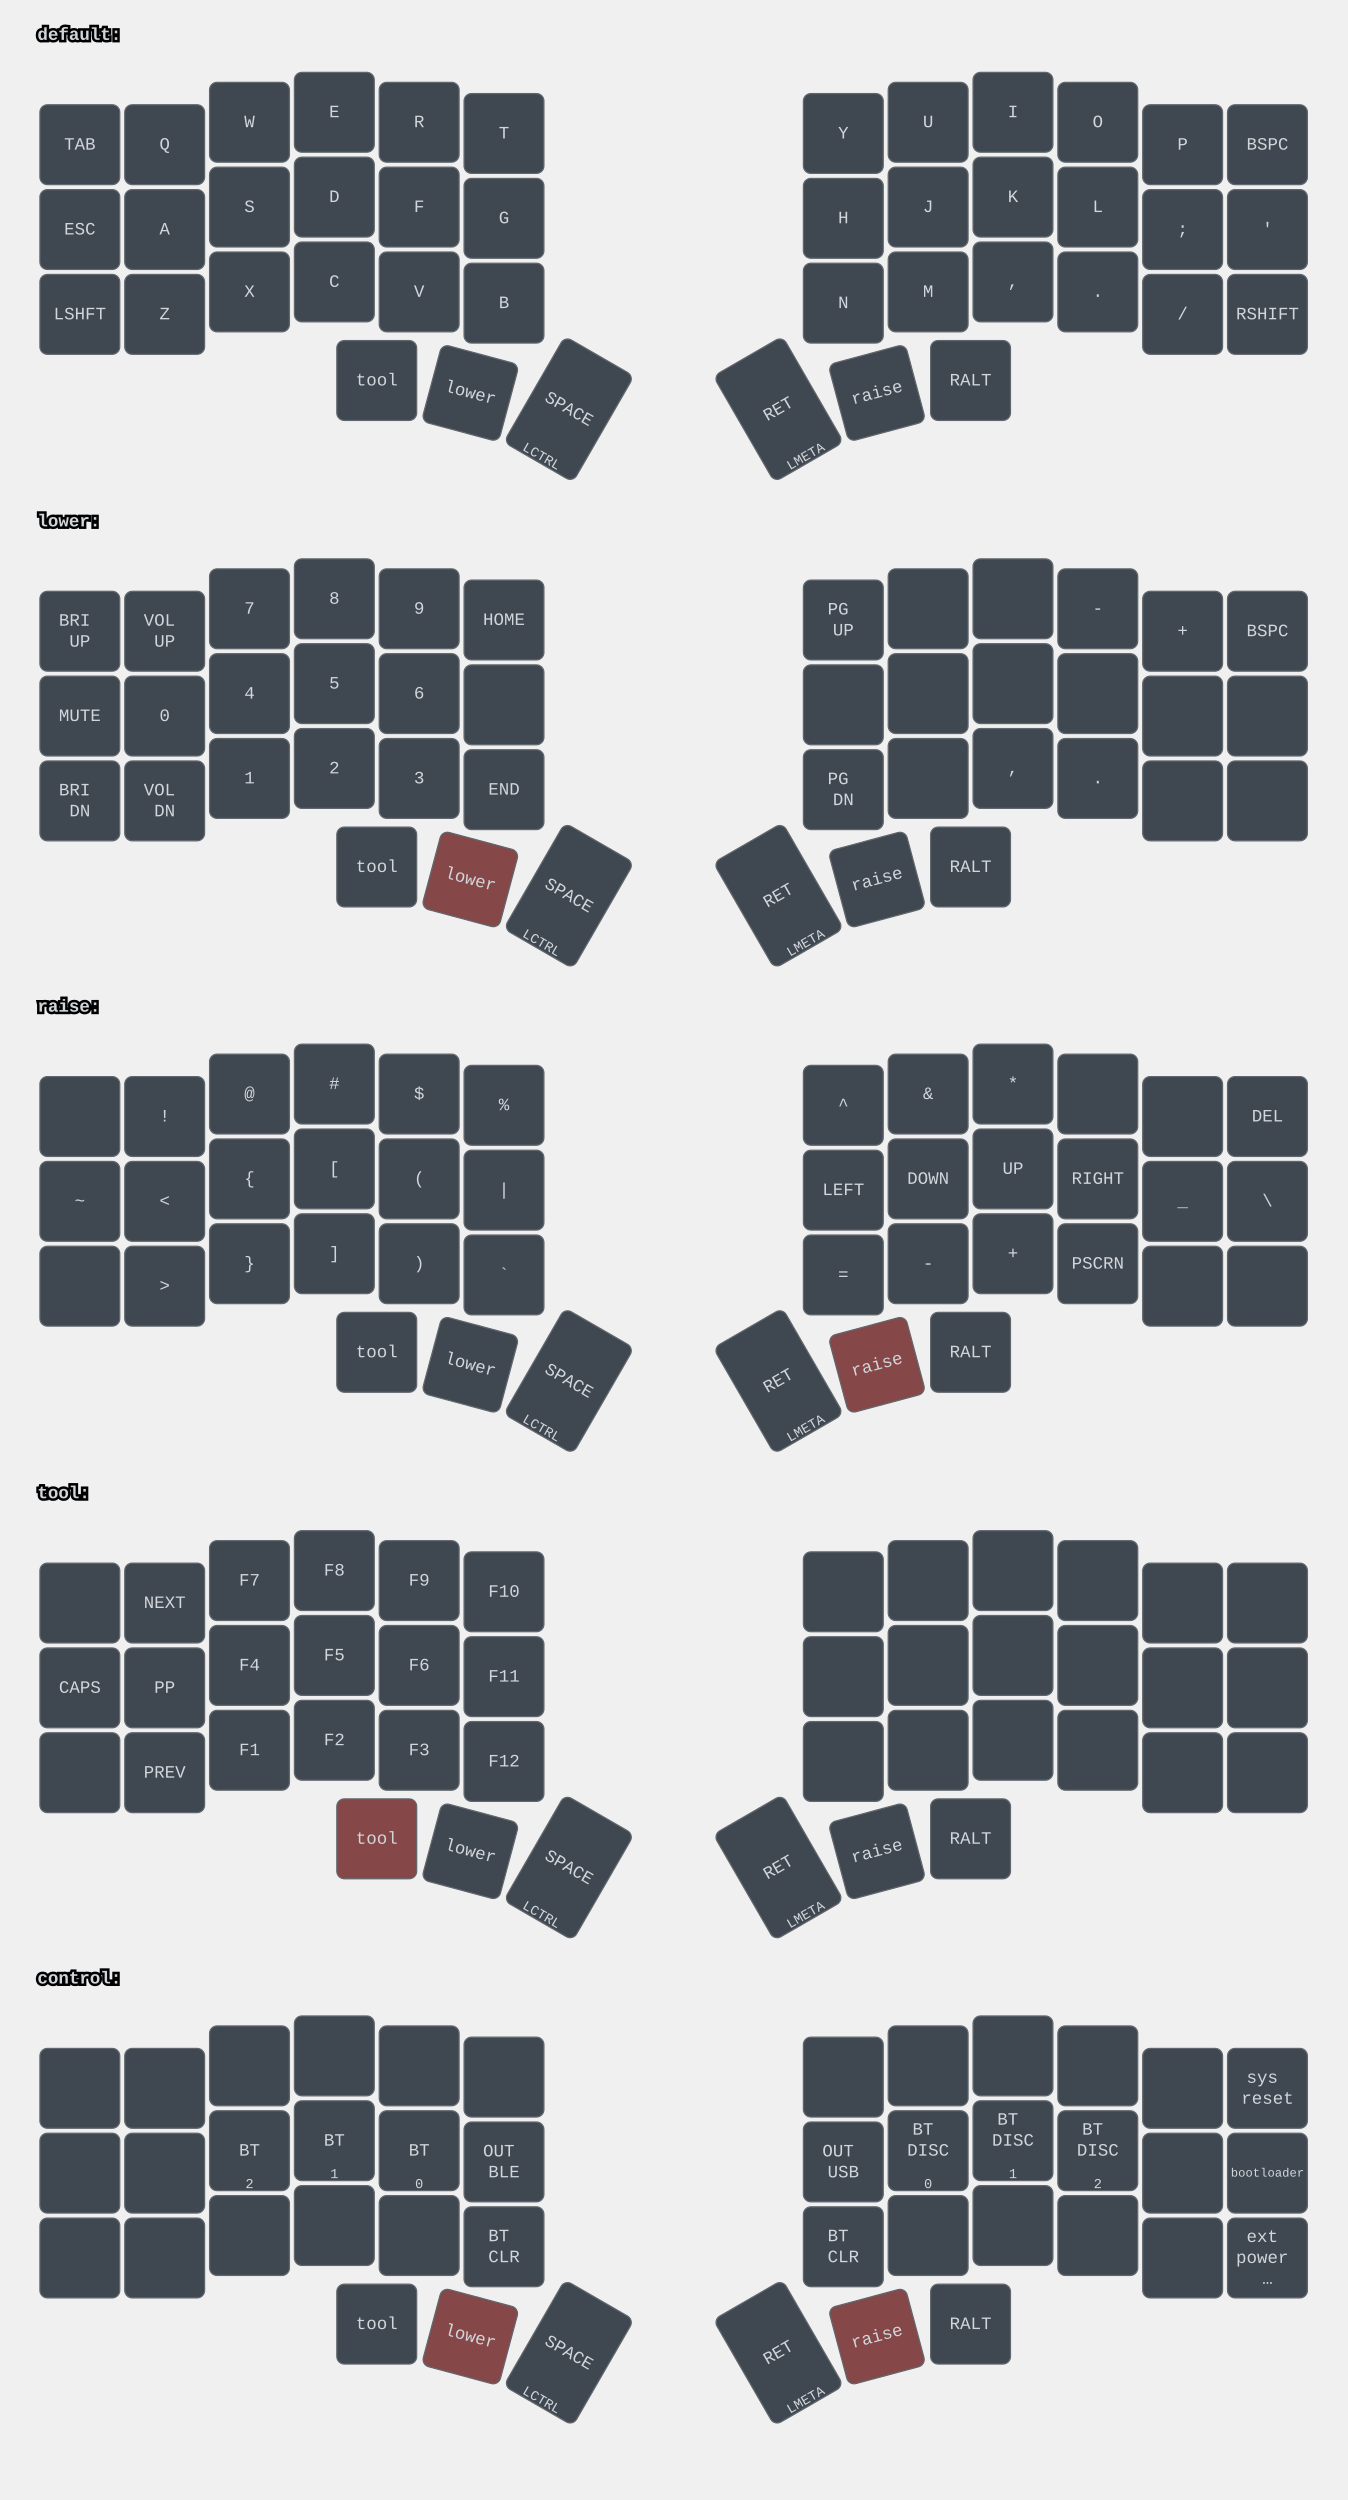
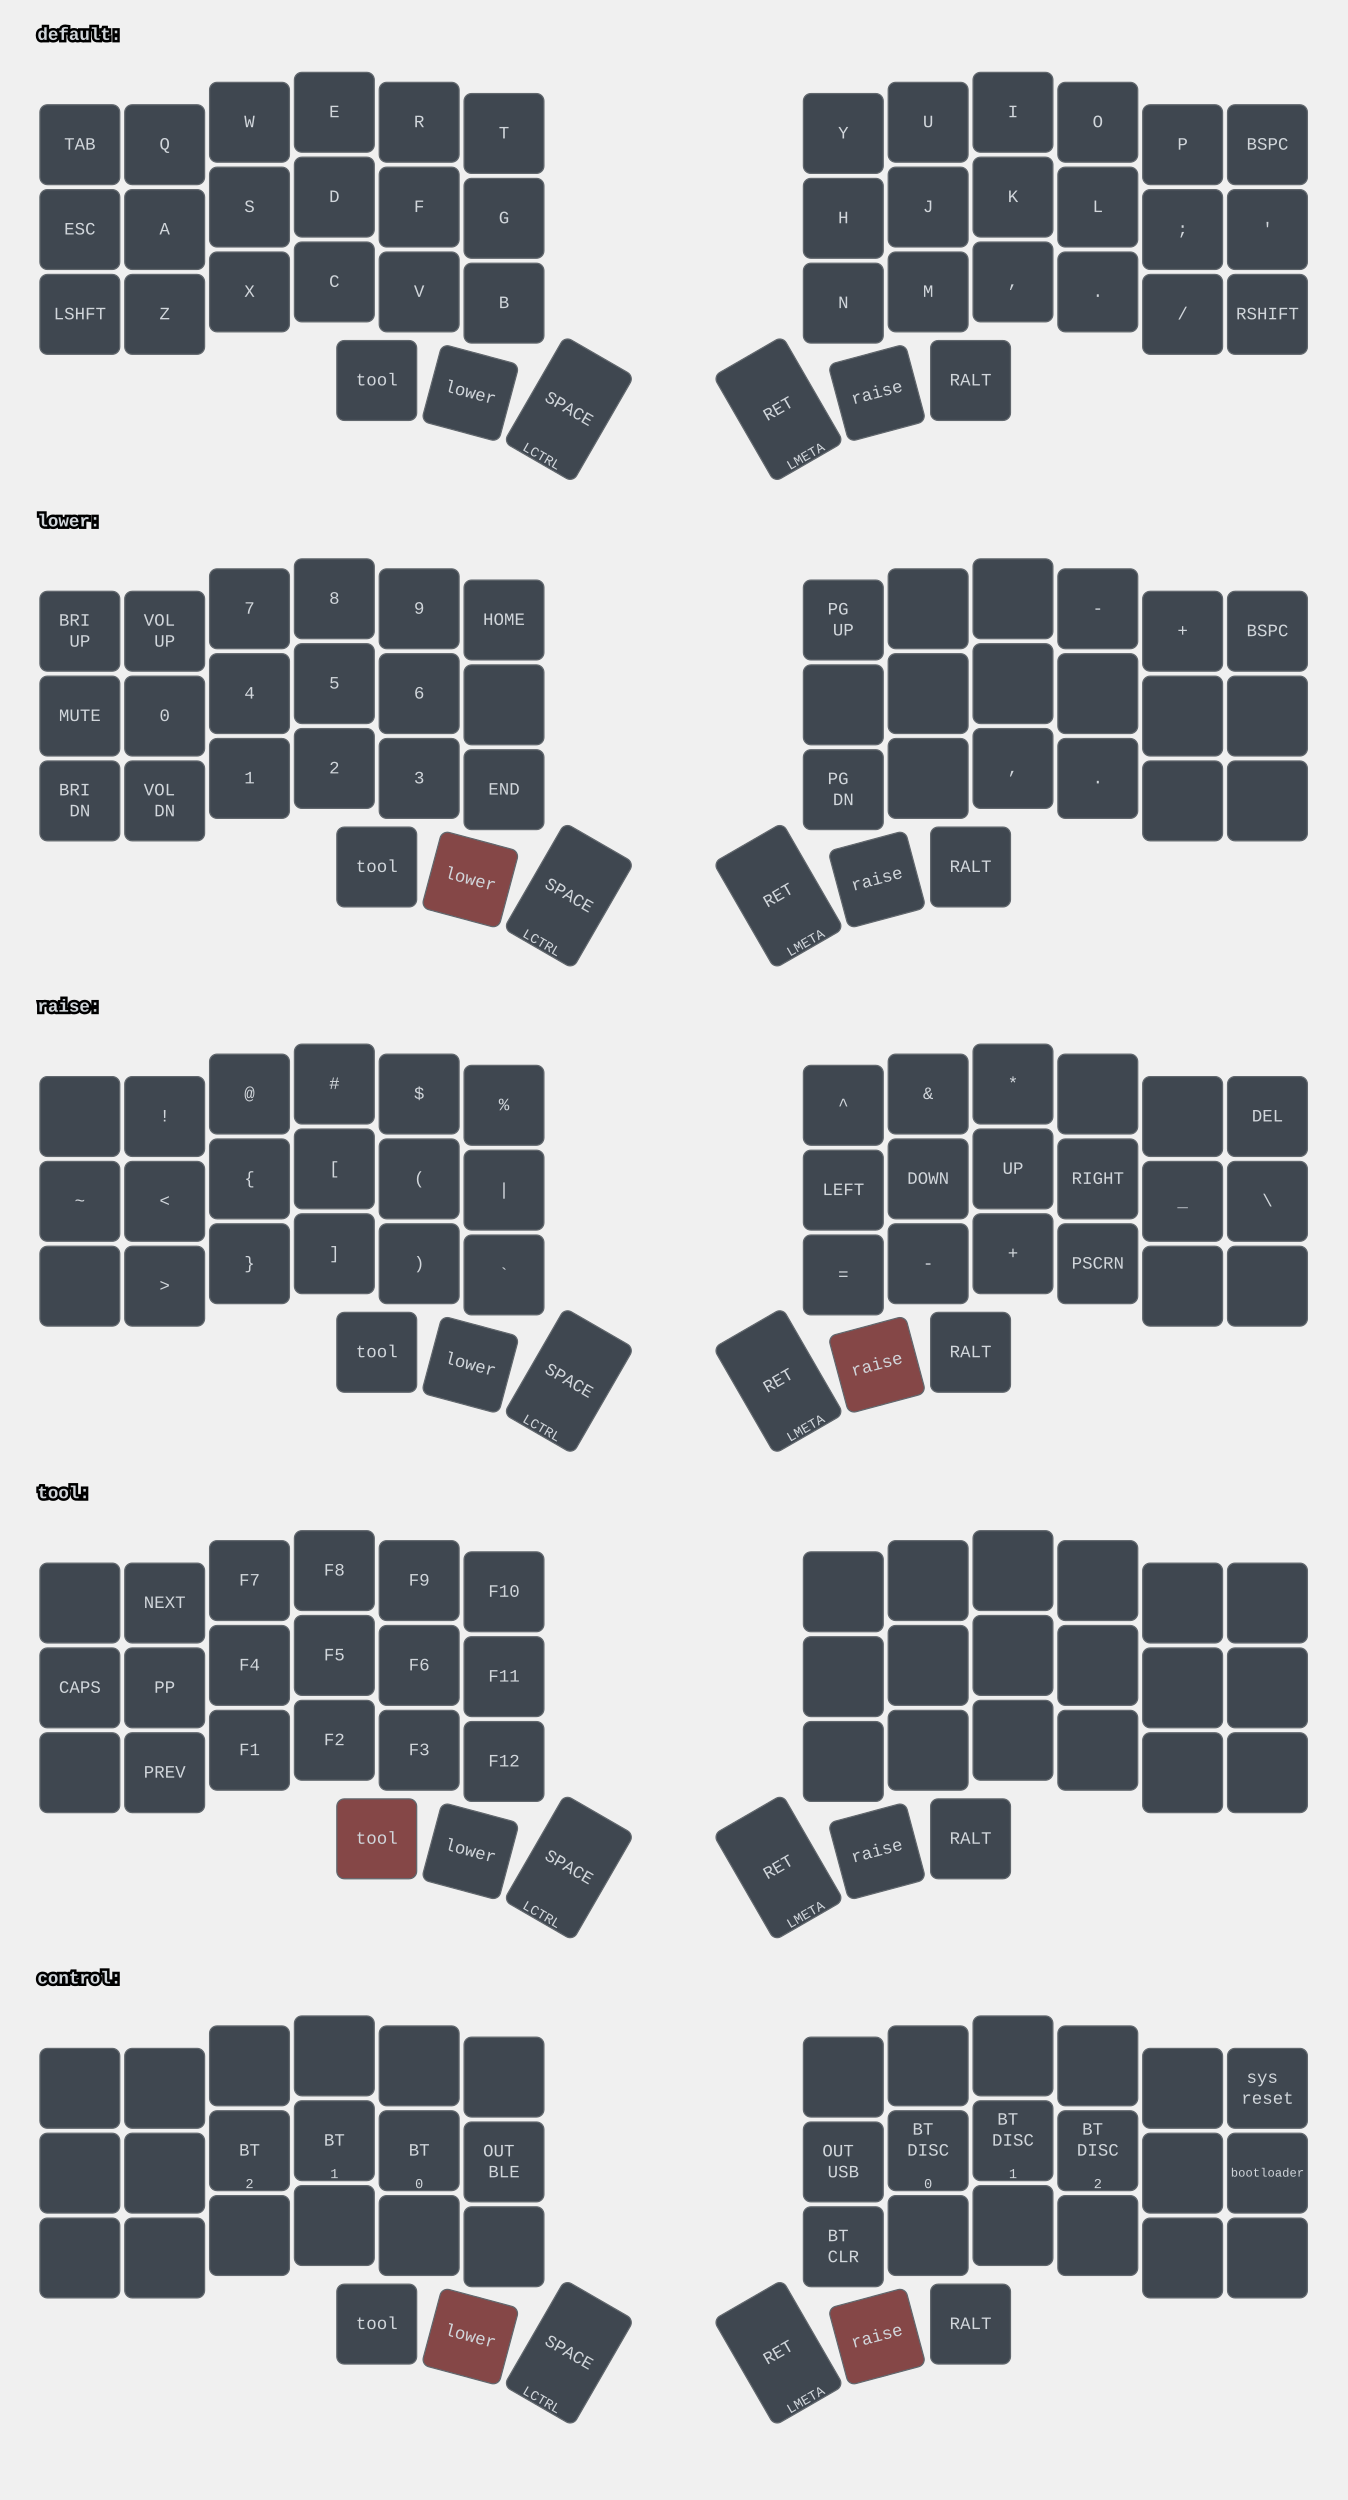
<svg xmlns="http://www.w3.org/2000/svg" width="1080" height="2004" viewBox="0 0 1080 2004" class="keymap">
  <style>/* inherit to force styles through use tags */
svg path {
    fill: inherit;
}

/* font and background color specifications */
svg.keymap {
    font-family: SFMono-Regular,Consolas,Liberation Mono,Menlo,monospace;
    font-size: 14px;
    font-kerning: normal;
    text-rendering: optimizeLegibility;
    fill: #24292e;
}

/* default key styling */
rect.key {
    fill: #f6f8fa;
}

rect.key, rect.combo {
    stroke: #c9cccf;
    stroke-width: 1;
}

/* default key side styling, only used is draw_key_sides is set */
rect.side {
    filter: brightness(90%);
}

/* color accent for combo boxes */
rect.combo, rect.combo-separate {
    fill: #cdf;
}

/* color accent for held keys */
rect.held, rect.combo.held {
    fill: #fdd;
}

/* color accent for ghost (optional) keys */
rect.ghost, rect.combo.ghost {
    stroke-dasharray: 4, 4;
    stroke-width: 2;
}

text {
    text-anchor: middle;
    dominant-baseline: middle;
}

/* styling for layer labels */
text.label {
    font-weight: bold;
    text-anchor: start;
    stroke: white;
    stroke-width: 4;
    paint-order: stroke;
}

/* styling for optional footer */
text.footer {
    text-anchor: end;
    dominant-baseline: auto;
    stroke: white;
    stroke-width: 4;
    paint-order: stroke;
}

/* styling for combo tap, and key hold/shifted label text */
text.combo, text.hold, text.shifted {
    font-size: 11px;
}

text.hold {
    text-anchor: middle;
    dominant-baseline: auto;
}

text.shifted {
    text-anchor: middle;
    dominant-baseline: hanging;
}

/* styling for hold/shifted label text in combo box */
text.combo.hold, text.combo.shifted {
    font-size: 8px;
}

/* lighter symbol for transparent keys */
text.trans {
    fill: #7b7e81;
}

/* styling for combo dendrons */
path.combo {
    stroke-width: 1;
    stroke: gray;
    fill: none;
}

/* Start Tabler Icons Cleanup */
/* cannot use height/width with glyphs */
.icon-tabler &gt; path {
    fill: inherit;
    stroke: inherit;
    stroke-width: 2;
}
/* hide tabler's default box */
.icon-tabler &gt; path[stroke="none"][fill="none"] {
    visibility: hidden;
}
/* End Tabler Icons Cleanup */

svg.keymap { fill: #d1d6db; }
rect.key { fill: #3f4750; }
rect.key, rect.combo { stroke: #60666c; }
rect.combo, rect.combo-separate { fill: #1f3d7a; }
rect.held, rect.combo.held { fill: #854747; }
text.label, text.footer { stroke: black; }
text.trans { fill: #7e8184; }
path.combo { stroke: #7f7f7f; }
</style>
  <g transform="translate(30, 0)" class="layer-default">
    <text x="0" y="28" class="label">default:</text>
    <g transform="translate(0, 56)">
      <g transform="translate(34, 60)" class="key keypos-0">
        <rect rx="6" ry="6" x="-32" y="-32" width="64" height="64" class="key" />
        <text x="0" y="0" class="key tap">TAB</text>
      </g>
      <g transform="translate(102, 60)" class="key keypos-1">
        <rect rx="6" ry="6" x="-32" y="-32" width="64" height="64" class="key" />
        <text x="0" y="0" class="key tap">Q</text>
      </g>
      <g transform="translate(170, 42)" class="key keypos-2">
        <rect rx="6" ry="6" x="-32" y="-32" width="64" height="64" class="key" />
        <text x="0" y="0" class="key tap">W</text>
      </g>
      <g transform="translate(238, 34)" class="key keypos-3">
        <rect rx="6" ry="6" x="-32" y="-32" width="64" height="64" class="key" />
        <text x="0" y="0" class="key tap">E</text>
      </g>
      <g transform="translate(306, 42)" class="key keypos-4">
        <rect rx="6" ry="6" x="-32" y="-32" width="64" height="64" class="key" />
        <text x="0" y="0" class="key tap">R</text>
      </g>
      <g transform="translate(374, 51)" class="key keypos-5">
        <rect rx="6" ry="6" x="-32" y="-32" width="64" height="64" class="key" />
        <text x="0" y="0" class="key tap">T</text>
      </g>
      <g transform="translate(646, 51)" class="key keypos-6">
        <rect rx="6" ry="6" x="-32" y="-32" width="64" height="64" class="key" />
        <text x="0" y="0" class="key tap">Y</text>
      </g>
      <g transform="translate(714, 42)" class="key keypos-7">
        <rect rx="6" ry="6" x="-32" y="-32" width="64" height="64" class="key" />
        <text x="0" y="0" class="key tap">U</text>
      </g>
      <g transform="translate(782, 34)" class="key keypos-8">
        <rect rx="6" ry="6" x="-32" y="-32" width="64" height="64" class="key" />
        <text x="0" y="0" class="key tap">I</text>
      </g>
      <g transform="translate(850, 42)" class="key keypos-9">
        <rect rx="6" ry="6" x="-32" y="-32" width="64" height="64" class="key" />
        <text x="0" y="0" class="key tap">O</text>
      </g>
      <g transform="translate(918, 60)" class="key keypos-10">
        <rect rx="6" ry="6" x="-32" y="-32" width="64" height="64" class="key" />
        <text x="0" y="0" class="key tap">P</text>
      </g>
      <g transform="translate(986, 60)" class="key keypos-11">
        <rect rx="6" ry="6" x="-32" y="-32" width="64" height="64" class="key" />
        <text x="0" y="0" class="key tap">BSPC</text>
      </g>
      <g transform="translate(34, 128)" class="key keypos-12">
        <rect rx="6" ry="6" x="-32" y="-32" width="64" height="64" class="key" />
        <text x="0" y="0" class="key tap">ESC</text>
      </g>
      <g transform="translate(102, 128)" class="key keypos-13">
        <rect rx="6" ry="6" x="-32" y="-32" width="64" height="64" class="key" />
        <text x="0" y="0" class="key tap">A</text>
      </g>
      <g transform="translate(170, 110)" class="key keypos-14">
        <rect rx="6" ry="6" x="-32" y="-32" width="64" height="64" class="key" />
        <text x="0" y="0" class="key tap">S</text>
      </g>
      <g transform="translate(238, 102)" class="key keypos-15">
        <rect rx="6" ry="6" x="-32" y="-32" width="64" height="64" class="key" />
        <text x="0" y="0" class="key tap">D</text>
      </g>
      <g transform="translate(306, 110)" class="key keypos-16">
        <rect rx="6" ry="6" x="-32" y="-32" width="64" height="64" class="key" />
        <text x="0" y="0" class="key tap">F</text>
      </g>
      <g transform="translate(374, 119)" class="key keypos-17">
        <rect rx="6" ry="6" x="-32" y="-32" width="64" height="64" class="key" />
        <text x="0" y="0" class="key tap">G</text>
      </g>
      <g transform="translate(646, 119)" class="key keypos-18">
        <rect rx="6" ry="6" x="-32" y="-32" width="64" height="64" class="key" />
        <text x="0" y="0" class="key tap">H</text>
      </g>
      <g transform="translate(714, 110)" class="key keypos-19">
        <rect rx="6" ry="6" x="-32" y="-32" width="64" height="64" class="key" />
        <text x="0" y="0" class="key tap">J</text>
      </g>
      <g transform="translate(782, 102)" class="key keypos-20">
        <rect rx="6" ry="6" x="-32" y="-32" width="64" height="64" class="key" />
        <text x="0" y="0" class="key tap">K</text>
      </g>
      <g transform="translate(850, 110)" class="key keypos-21">
        <rect rx="6" ry="6" x="-32" y="-32" width="64" height="64" class="key" />
        <text x="0" y="0" class="key tap">L</text>
      </g>
      <g transform="translate(918, 128)" class="key keypos-22">
        <rect rx="6" ry="6" x="-32" y="-32" width="64" height="64" class="key" />
        <text x="0" y="0" class="key tap">;</text>
      </g>
      <g transform="translate(986, 128)" class="key keypos-23">
        <rect rx="6" ry="6" x="-32" y="-32" width="64" height="64" class="key" />
        <text x="0" y="0" class="key tap">'</text>
      </g>
      <g transform="translate(34, 196)" class="key keypos-24">
        <rect rx="6" ry="6" x="-32" y="-32" width="64" height="64" class="key" />
        <text x="0" y="0" class="key tap">LSHFT</text>
      </g>
      <g transform="translate(102, 196)" class="key keypos-25">
        <rect rx="6" ry="6" x="-32" y="-32" width="64" height="64" class="key" />
        <text x="0" y="0" class="key tap">Z</text>
      </g>
      <g transform="translate(170, 178)" class="key keypos-26">
        <rect rx="6" ry="6" x="-32" y="-32" width="64" height="64" class="key" />
        <text x="0" y="0" class="key tap">X</text>
      </g>
      <g transform="translate(238, 170)" class="key keypos-27">
        <rect rx="6" ry="6" x="-32" y="-32" width="64" height="64" class="key" />
        <text x="0" y="0" class="key tap">C</text>
      </g>
      <g transform="translate(306, 178)" class="key keypos-28">
        <rect rx="6" ry="6" x="-32" y="-32" width="64" height="64" class="key" />
        <text x="0" y="0" class="key tap">V</text>
      </g>
      <g transform="translate(374, 187)" class="key keypos-29">
        <rect rx="6" ry="6" x="-32" y="-32" width="64" height="64" class="key" />
        <text x="0" y="0" class="key tap">B</text>
      </g>
      <g transform="translate(646, 187)" class="key keypos-30">
        <rect rx="6" ry="6" x="-32" y="-32" width="64" height="64" class="key" />
        <text x="0" y="0" class="key tap">N</text>
      </g>
      <g transform="translate(714, 178)" class="key keypos-31">
        <rect rx="6" ry="6" x="-32" y="-32" width="64" height="64" class="key" />
        <text x="0" y="0" class="key tap">M</text>
      </g>
      <g transform="translate(782, 170)" class="key keypos-32">
        <rect rx="6" ry="6" x="-32" y="-32" width="64" height="64" class="key" />
        <text x="0" y="0" class="key tap">,</text>
      </g>
      <g transform="translate(850, 178)" class="key keypos-33">
        <rect rx="6" ry="6" x="-32" y="-32" width="64" height="64" class="key" />
        <text x="0" y="0" class="key tap">.</text>
      </g>
      <g transform="translate(918, 196)" class="key keypos-34">
        <rect rx="6" ry="6" x="-32" y="-32" width="64" height="64" class="key" />
        <text x="0" y="0" class="key tap">/</text>
      </g>
      <g transform="translate(986, 196)" class="key keypos-35">
        <rect rx="6" ry="6" x="-32" y="-32" width="64" height="64" class="key" />
        <text x="0" y="0" class="key tap">RSHIFT</text>
      </g>
      <g transform="translate(272, 249)" class="key keypos-36">
        <rect rx="6" ry="6" x="-32" y="-32" width="64" height="64" class="key" />
        <text x="0" y="0" class="key tap">tool</text>
      </g>
      <g transform="translate(347, 259) rotate(15.0)" class="key keypos-37">
        <rect rx="6" ry="6" x="-32" y="-32" width="64" height="64" class="key" />
        <text x="0" y="0" class="key tap">lower</text>
      </g>
      <g transform="translate(426, 272) rotate(30.0)" class="key keypos-38">
        <rect rx="6" ry="6" x="-32" y="-49" width="64" height="98" class="key" />
        <text x="0" y="0" class="key tap">SPACE</text>
        <text x="0" y="47" class="key hold">LCTRL</text>
      </g>
      <g transform="translate(594, 272) rotate(-30.0)" class="key keypos-39">
        <rect rx="6" ry="6" x="-32" y="-49" width="64" height="98" class="key" />
        <text x="0" y="0" class="key tap">RET</text>
        <text x="0" y="47" class="key hold">LMETA</text>
      </g>
      <g transform="translate(673, 259) rotate(-15.0)" class="key keypos-40">
        <rect rx="6" ry="6" x="-32" y="-32" width="64" height="64" class="key" />
        <text x="0" y="0" class="key tap">raise</text>
      </g>
      <g transform="translate(748, 249)" class="key keypos-41">
        <rect rx="6" ry="6" x="-32" y="-32" width="64" height="64" class="key" />
        <text x="0" y="0" class="key tap">RALT</text>
      </g>
    </g>
  </g>
  <g transform="translate(30, 390)" class="layer-lower">
    <text x="0" y="28" class="label">lower:</text>
    <g transform="translate(0, 56)">
      <g transform="translate(34, 60)" class="key keypos-0">
        <rect rx="6" ry="6" x="-32" y="-32" width="64" height="64" class="key" />
        <text x="0" y="0" class="key tap">
          <tspan x="0" dy="-0.6em">BRI</tspan>
          <tspan x="0" dy="1.2em">UP</tspan>
        </text>
      </g>
      <g transform="translate(102, 60)" class="key keypos-1">
        <rect rx="6" ry="6" x="-32" y="-32" width="64" height="64" class="key" />
        <text x="0" y="0" class="key tap">
          <tspan x="0" dy="-0.6em">VOL</tspan>
          <tspan x="0" dy="1.2em">UP</tspan>
        </text>
      </g>
      <g transform="translate(170, 42)" class="key keypos-2">
        <rect rx="6" ry="6" x="-32" y="-32" width="64" height="64" class="key" />
        <text x="0" y="0" class="key tap">7</text>
      </g>
      <g transform="translate(238, 34)" class="key keypos-3">
        <rect rx="6" ry="6" x="-32" y="-32" width="64" height="64" class="key" />
        <text x="0" y="0" class="key tap">8</text>
      </g>
      <g transform="translate(306, 42)" class="key keypos-4">
        <rect rx="6" ry="6" x="-32" y="-32" width="64" height="64" class="key" />
        <text x="0" y="0" class="key tap">9</text>
      </g>
      <g transform="translate(374, 51)" class="key keypos-5">
        <rect rx="6" ry="6" x="-32" y="-32" width="64" height="64" class="key" />
        <text x="0" y="0" class="key tap">HOME</text>
      </g>
      <g transform="translate(646, 51)" class="key keypos-6">
        <rect rx="6" ry="6" x="-32" y="-32" width="64" height="64" class="key" />
        <text x="0" y="0" class="key tap">
          <tspan x="0" dy="-0.6em">PG</tspan>
          <tspan x="0" dy="1.2em">UP</tspan>
        </text>
      </g>
      <g transform="translate(714, 42)" class="key keypos-7">
        <rect rx="6" ry="6" x="-32" y="-32" width="64" height="64" class="key" />
      </g>
      <g transform="translate(782, 34)" class="key keypos-8">
        <rect rx="6" ry="6" x="-32" y="-32" width="64" height="64" class="key" />
      </g>
      <g transform="translate(850, 42)" class="key keypos-9">
        <rect rx="6" ry="6" x="-32" y="-32" width="64" height="64" class="key" />
        <text x="0" y="0" class="key tap">-</text>
      </g>
      <g transform="translate(918, 60)" class="key keypos-10">
        <rect rx="6" ry="6" x="-32" y="-32" width="64" height="64" class="key" />
        <text x="0" y="0" class="key tap">+</text>
      </g>
      <g transform="translate(986, 60)" class="key keypos-11">
        <rect rx="6" ry="6" x="-32" y="-32" width="64" height="64" class="key" />
        <text x="0" y="0" class="key tap">BSPC</text>
      </g>
      <g transform="translate(34, 128)" class="key keypos-12">
        <rect rx="6" ry="6" x="-32" y="-32" width="64" height="64" class="key" />
        <text x="0" y="0" class="key tap">MUTE</text>
      </g>
      <g transform="translate(102, 128)" class="key keypos-13">
        <rect rx="6" ry="6" x="-32" y="-32" width="64" height="64" class="key" />
        <text x="0" y="0" class="key tap">0</text>
      </g>
      <g transform="translate(170, 110)" class="key keypos-14">
        <rect rx="6" ry="6" x="-32" y="-32" width="64" height="64" class="key" />
        <text x="0" y="0" class="key tap">4</text>
      </g>
      <g transform="translate(238, 102)" class="key keypos-15">
        <rect rx="6" ry="6" x="-32" y="-32" width="64" height="64" class="key" />
        <text x="0" y="0" class="key tap">5</text>
      </g>
      <g transform="translate(306, 110)" class="key keypos-16">
        <rect rx="6" ry="6" x="-32" y="-32" width="64" height="64" class="key" />
        <text x="0" y="0" class="key tap">6</text>
      </g>
      <g transform="translate(374, 119)" class="key keypos-17">
        <rect rx="6" ry="6" x="-32" y="-32" width="64" height="64" class="key" />
      </g>
      <g transform="translate(646, 119)" class="key keypos-18">
        <rect rx="6" ry="6" x="-32" y="-32" width="64" height="64" class="key" />
      </g>
      <g transform="translate(714, 110)" class="key keypos-19">
        <rect rx="6" ry="6" x="-32" y="-32" width="64" height="64" class="key" />
      </g>
      <g transform="translate(782, 102)" class="key keypos-20">
        <rect rx="6" ry="6" x="-32" y="-32" width="64" height="64" class="key" />
      </g>
      <g transform="translate(850, 110)" class="key keypos-21">
        <rect rx="6" ry="6" x="-32" y="-32" width="64" height="64" class="key" />
      </g>
      <g transform="translate(918, 128)" class="key keypos-22">
        <rect rx="6" ry="6" x="-32" y="-32" width="64" height="64" class="key" />
      </g>
      <g transform="translate(986, 128)" class="key keypos-23">
        <rect rx="6" ry="6" x="-32" y="-32" width="64" height="64" class="key" />
      </g>
      <g transform="translate(34, 196)" class="key keypos-24">
        <rect rx="6" ry="6" x="-32" y="-32" width="64" height="64" class="key" />
        <text x="0" y="0" class="key tap">
          <tspan x="0" dy="-0.6em">BRI</tspan>
          <tspan x="0" dy="1.2em">DN</tspan>
        </text>
      </g>
      <g transform="translate(102, 196)" class="key keypos-25">
        <rect rx="6" ry="6" x="-32" y="-32" width="64" height="64" class="key" />
        <text x="0" y="0" class="key tap">
          <tspan x="0" dy="-0.6em">VOL</tspan>
          <tspan x="0" dy="1.2em">DN</tspan>
        </text>
      </g>
      <g transform="translate(170, 178)" class="key keypos-26">
        <rect rx="6" ry="6" x="-32" y="-32" width="64" height="64" class="key" />
        <text x="0" y="0" class="key tap">1</text>
      </g>
      <g transform="translate(238, 170)" class="key keypos-27">
        <rect rx="6" ry="6" x="-32" y="-32" width="64" height="64" class="key" />
        <text x="0" y="0" class="key tap">2</text>
      </g>
      <g transform="translate(306, 178)" class="key keypos-28">
        <rect rx="6" ry="6" x="-32" y="-32" width="64" height="64" class="key" />
        <text x="0" y="0" class="key tap">3</text>
      </g>
      <g transform="translate(374, 187)" class="key keypos-29">
        <rect rx="6" ry="6" x="-32" y="-32" width="64" height="64" class="key" />
        <text x="0" y="0" class="key tap">END</text>
      </g>
      <g transform="translate(646, 187)" class="key keypos-30">
        <rect rx="6" ry="6" x="-32" y="-32" width="64" height="64" class="key" />
        <text x="0" y="0" class="key tap">
          <tspan x="0" dy="-0.6em">PG</tspan>
          <tspan x="0" dy="1.2em">DN</tspan>
        </text>
      </g>
      <g transform="translate(714, 178)" class="key keypos-31">
        <rect rx="6" ry="6" x="-32" y="-32" width="64" height="64" class="key" />
      </g>
      <g transform="translate(782, 170)" class="key keypos-32">
        <rect rx="6" ry="6" x="-32" y="-32" width="64" height="64" class="key" />
        <text x="0" y="0" class="key tap">,</text>
      </g>
      <g transform="translate(850, 178)" class="key keypos-33">
        <rect rx="6" ry="6" x="-32" y="-32" width="64" height="64" class="key" />
        <text x="0" y="0" class="key tap">.</text>
      </g>
      <g transform="translate(918, 196)" class="key keypos-34">
        <rect rx="6" ry="6" x="-32" y="-32" width="64" height="64" class="key" />
      </g>
      <g transform="translate(986, 196)" class="key keypos-35">
        <rect rx="6" ry="6" x="-32" y="-32" width="64" height="64" class="key" />
      </g>
      <g transform="translate(272, 249)" class="key keypos-36">
        <rect rx="6" ry="6" x="-32" y="-32" width="64" height="64" class="key" />
        <text x="0" y="0" class="key tap">tool</text>
      </g>
      <g transform="translate(347, 259) rotate(15.0)" class="key held keypos-37">
        <rect rx="6" ry="6" x="-32" y="-32" width="64" height="64" class="key held" />
        <text x="0" y="0" class="key held tap">lower</text>
      </g>
      <g transform="translate(426, 272) rotate(30.0)" class="key keypos-38">
        <rect rx="6" ry="6" x="-32" y="-49" width="64" height="98" class="key" />
        <text x="0" y="0" class="key tap">SPACE</text>
        <text x="0" y="47" class="key hold">LCTRL</text>
      </g>
      <g transform="translate(594, 272) rotate(-30.0)" class="key keypos-39">
        <rect rx="6" ry="6" x="-32" y="-49" width="64" height="98" class="key" />
        <text x="0" y="0" class="key tap">RET</text>
        <text x="0" y="47" class="key hold">LMETA</text>
      </g>
      <g transform="translate(673, 259) rotate(-15.0)" class="key keypos-40">
        <rect rx="6" ry="6" x="-32" y="-32" width="64" height="64" class="key" />
        <text x="0" y="0" class="key tap">raise</text>
      </g>
      <g transform="translate(748, 249)" class="key keypos-41">
        <rect rx="6" ry="6" x="-32" y="-32" width="64" height="64" class="key" />
        <text x="0" y="0" class="key tap">RALT</text>
      </g>
    </g>
  </g>
  <g transform="translate(30, 779)" class="layer-raise">
    <text x="0" y="28" class="label">raise:</text>
    <g transform="translate(0, 56)">
      <g transform="translate(34, 60)" class="key keypos-0">
        <rect rx="6" ry="6" x="-32" y="-32" width="64" height="64" class="key" />
      </g>
      <g transform="translate(102, 60)" class="key keypos-1">
        <rect rx="6" ry="6" x="-32" y="-32" width="64" height="64" class="key" />
        <text x="0" y="0" class="key tap">!</text>
      </g>
      <g transform="translate(170, 42)" class="key keypos-2">
        <rect rx="6" ry="6" x="-32" y="-32" width="64" height="64" class="key" />
        <text x="0" y="0" class="key tap">@</text>
      </g>
      <g transform="translate(238, 34)" class="key keypos-3">
        <rect rx="6" ry="6" x="-32" y="-32" width="64" height="64" class="key" />
        <text x="0" y="0" class="key tap">#</text>
      </g>
      <g transform="translate(306, 42)" class="key keypos-4">
        <rect rx="6" ry="6" x="-32" y="-32" width="64" height="64" class="key" />
        <text x="0" y="0" class="key tap">$</text>
      </g>
      <g transform="translate(374, 51)" class="key keypos-5">
        <rect rx="6" ry="6" x="-32" y="-32" width="64" height="64" class="key" />
        <text x="0" y="0" class="key tap">%</text>
      </g>
      <g transform="translate(646, 51)" class="key keypos-6">
        <rect rx="6" ry="6" x="-32" y="-32" width="64" height="64" class="key" />
        <text x="0" y="0" class="key tap">^</text>
      </g>
      <g transform="translate(714, 42)" class="key keypos-7">
        <rect rx="6" ry="6" x="-32" y="-32" width="64" height="64" class="key" />
        <text x="0" y="0" class="key tap">&amp;</text>
      </g>
      <g transform="translate(782, 34)" class="key keypos-8">
        <rect rx="6" ry="6" x="-32" y="-32" width="64" height="64" class="key" />
        <text x="0" y="0" class="key tap">*</text>
      </g>
      <g transform="translate(850, 42)" class="key keypos-9">
        <rect rx="6" ry="6" x="-32" y="-32" width="64" height="64" class="key" />
      </g>
      <g transform="translate(918, 60)" class="key keypos-10">
        <rect rx="6" ry="6" x="-32" y="-32" width="64" height="64" class="key" />
      </g>
      <g transform="translate(986, 60)" class="key keypos-11">
        <rect rx="6" ry="6" x="-32" y="-32" width="64" height="64" class="key" />
        <text x="0" y="0" class="key tap">DEL</text>
      </g>
      <g transform="translate(34, 128)" class="key keypos-12">
        <rect rx="6" ry="6" x="-32" y="-32" width="64" height="64" class="key" />
        <text x="0" y="0" class="key tap">~</text>
      </g>
      <g transform="translate(102, 128)" class="key keypos-13">
        <rect rx="6" ry="6" x="-32" y="-32" width="64" height="64" class="key" />
        <text x="0" y="0" class="key tap">&lt;</text>
      </g>
      <g transform="translate(170, 110)" class="key keypos-14">
        <rect rx="6" ry="6" x="-32" y="-32" width="64" height="64" class="key" />
        <text x="0" y="0" class="key tap">{</text>
      </g>
      <g transform="translate(238, 102)" class="key keypos-15">
        <rect rx="6" ry="6" x="-32" y="-32" width="64" height="64" class="key" />
        <text x="0" y="0" class="key tap">[</text>
      </g>
      <g transform="translate(306, 110)" class="key keypos-16">
        <rect rx="6" ry="6" x="-32" y="-32" width="64" height="64" class="key" />
        <text x="0" y="0" class="key tap">(</text>
      </g>
      <g transform="translate(374, 119)" class="key keypos-17">
        <rect rx="6" ry="6" x="-32" y="-32" width="64" height="64" class="key" />
        <text x="0" y="0" class="key tap">|</text>
      </g>
      <g transform="translate(646, 119)" class="key keypos-18">
        <rect rx="6" ry="6" x="-32" y="-32" width="64" height="64" class="key" />
        <text x="0" y="0" class="key tap">LEFT</text>
      </g>
      <g transform="translate(714, 110)" class="key keypos-19">
        <rect rx="6" ry="6" x="-32" y="-32" width="64" height="64" class="key" />
        <text x="0" y="0" class="key tap">DOWN</text>
      </g>
      <g transform="translate(782, 102)" class="key keypos-20">
        <rect rx="6" ry="6" x="-32" y="-32" width="64" height="64" class="key" />
        <text x="0" y="0" class="key tap">UP</text>
      </g>
      <g transform="translate(850, 110)" class="key keypos-21">
        <rect rx="6" ry="6" x="-32" y="-32" width="64" height="64" class="key" />
        <text x="0" y="0" class="key tap">RIGHT</text>
      </g>
      <g transform="translate(918, 128)" class="key keypos-22">
        <rect rx="6" ry="6" x="-32" y="-32" width="64" height="64" class="key" />
        <text x="0" y="0" class="key tap">_</text>
      </g>
      <g transform="translate(986, 128)" class="key keypos-23">
        <rect rx="6" ry="6" x="-32" y="-32" width="64" height="64" class="key" />
        <text x="0" y="0" class="key tap">\</text>
      </g>
      <g transform="translate(34, 196)" class="key keypos-24">
        <rect rx="6" ry="6" x="-32" y="-32" width="64" height="64" class="key" />
      </g>
      <g transform="translate(102, 196)" class="key keypos-25">
        <rect rx="6" ry="6" x="-32" y="-32" width="64" height="64" class="key" />
        <text x="0" y="0" class="key tap">&gt;</text>
      </g>
      <g transform="translate(170, 178)" class="key keypos-26">
        <rect rx="6" ry="6" x="-32" y="-32" width="64" height="64" class="key" />
        <text x="0" y="0" class="key tap">}</text>
      </g>
      <g transform="translate(238, 170)" class="key keypos-27">
        <rect rx="6" ry="6" x="-32" y="-32" width="64" height="64" class="key" />
        <text x="0" y="0" class="key tap">]</text>
      </g>
      <g transform="translate(306, 178)" class="key keypos-28">
        <rect rx="6" ry="6" x="-32" y="-32" width="64" height="64" class="key" />
        <text x="0" y="0" class="key tap">)</text>
      </g>
      <g transform="translate(374, 187)" class="key keypos-29">
        <rect rx="6" ry="6" x="-32" y="-32" width="64" height="64" class="key" />
        <text x="0" y="0" class="key tap">`</text>
      </g>
      <g transform="translate(646, 187)" class="key keypos-30">
        <rect rx="6" ry="6" x="-32" y="-32" width="64" height="64" class="key" />
        <text x="0" y="0" class="key tap">=</text>
      </g>
      <g transform="translate(714, 178)" class="key keypos-31">
        <rect rx="6" ry="6" x="-32" y="-32" width="64" height="64" class="key" />
        <text x="0" y="0" class="key tap">-</text>
      </g>
      <g transform="translate(782, 170)" class="key keypos-32">
        <rect rx="6" ry="6" x="-32" y="-32" width="64" height="64" class="key" />
        <text x="0" y="0" class="key tap">+</text>
      </g>
      <g transform="translate(850, 178)" class="key keypos-33">
        <rect rx="6" ry="6" x="-32" y="-32" width="64" height="64" class="key" />
        <text x="0" y="0" class="key tap">PSCRN</text>
      </g>
      <g transform="translate(918, 196)" class="key keypos-34">
        <rect rx="6" ry="6" x="-32" y="-32" width="64" height="64" class="key" />
      </g>
      <g transform="translate(986, 196)" class="key keypos-35">
        <rect rx="6" ry="6" x="-32" y="-32" width="64" height="64" class="key" />
      </g>
      <g transform="translate(272, 249)" class="key keypos-36">
        <rect rx="6" ry="6" x="-32" y="-32" width="64" height="64" class="key" />
        <text x="0" y="0" class="key tap">tool</text>
      </g>
      <g transform="translate(347, 259) rotate(15.0)" class="key keypos-37">
        <rect rx="6" ry="6" x="-32" y="-32" width="64" height="64" class="key" />
        <text x="0" y="0" class="key tap">lower</text>
      </g>
      <g transform="translate(426, 272) rotate(30.0)" class="key keypos-38">
        <rect rx="6" ry="6" x="-32" y="-49" width="64" height="98" class="key" />
        <text x="0" y="0" class="key tap">SPACE</text>
        <text x="0" y="47" class="key hold">LCTRL</text>
      </g>
      <g transform="translate(594, 272) rotate(-30.0)" class="key keypos-39">
        <rect rx="6" ry="6" x="-32" y="-49" width="64" height="98" class="key" />
        <text x="0" y="0" class="key tap">RET</text>
        <text x="0" y="47" class="key hold">LMETA</text>
      </g>
      <g transform="translate(673, 259) rotate(-15.0)" class="key held keypos-40">
        <rect rx="6" ry="6" x="-32" y="-32" width="64" height="64" class="key held" />
        <text x="0" y="0" class="key held tap">raise</text>
      </g>
      <g transform="translate(748, 249)" class="key keypos-41">
        <rect rx="6" ry="6" x="-32" y="-32" width="64" height="64" class="key" />
        <text x="0" y="0" class="key tap">RALT</text>
      </g>
    </g>
  </g>
  <g transform="translate(30, 1169)" class="layer-tool">
    <text x="0" y="28" class="label">tool:</text>
    <g transform="translate(0, 56)">
      <g transform="translate(34, 60)" class="key keypos-0">
        <rect rx="6" ry="6" x="-32" y="-32" width="64" height="64" class="key" />
      </g>
      <g transform="translate(102, 60)" class="key keypos-1">
        <rect rx="6" ry="6" x="-32" y="-32" width="64" height="64" class="key" />
        <text x="0" y="0" class="key tap">NEXT</text>
      </g>
      <g transform="translate(170, 42)" class="key keypos-2">
        <rect rx="6" ry="6" x="-32" y="-32" width="64" height="64" class="key" />
        <text x="0" y="0" class="key tap">F7</text>
      </g>
      <g transform="translate(238, 34)" class="key keypos-3">
        <rect rx="6" ry="6" x="-32" y="-32" width="64" height="64" class="key" />
        <text x="0" y="0" class="key tap">F8</text>
      </g>
      <g transform="translate(306, 42)" class="key keypos-4">
        <rect rx="6" ry="6" x="-32" y="-32" width="64" height="64" class="key" />
        <text x="0" y="0" class="key tap">F9</text>
      </g>
      <g transform="translate(374, 51)" class="key keypos-5">
        <rect rx="6" ry="6" x="-32" y="-32" width="64" height="64" class="key" />
        <text x="0" y="0" class="key tap">F10</text>
      </g>
      <g transform="translate(646, 51)" class="key keypos-6">
        <rect rx="6" ry="6" x="-32" y="-32" width="64" height="64" class="key" />
      </g>
      <g transform="translate(714, 42)" class="key keypos-7">
        <rect rx="6" ry="6" x="-32" y="-32" width="64" height="64" class="key" />
      </g>
      <g transform="translate(782, 34)" class="key keypos-8">
        <rect rx="6" ry="6" x="-32" y="-32" width="64" height="64" class="key" />
      </g>
      <g transform="translate(850, 42)" class="key keypos-9">
        <rect rx="6" ry="6" x="-32" y="-32" width="64" height="64" class="key" />
      </g>
      <g transform="translate(918, 60)" class="key keypos-10">
        <rect rx="6" ry="6" x="-32" y="-32" width="64" height="64" class="key" />
      </g>
      <g transform="translate(986, 60)" class="key keypos-11">
        <rect rx="6" ry="6" x="-32" y="-32" width="64" height="64" class="key" />
      </g>
      <g transform="translate(34, 128)" class="key keypos-12">
        <rect rx="6" ry="6" x="-32" y="-32" width="64" height="64" class="key" />
        <text x="0" y="0" class="key tap">CAPS</text>
      </g>
      <g transform="translate(102, 128)" class="key keypos-13">
        <rect rx="6" ry="6" x="-32" y="-32" width="64" height="64" class="key" />
        <text x="0" y="0" class="key tap">PP</text>
      </g>
      <g transform="translate(170, 110)" class="key keypos-14">
        <rect rx="6" ry="6" x="-32" y="-32" width="64" height="64" class="key" />
        <text x="0" y="0" class="key tap">F4</text>
      </g>
      <g transform="translate(238, 102)" class="key keypos-15">
        <rect rx="6" ry="6" x="-32" y="-32" width="64" height="64" class="key" />
        <text x="0" y="0" class="key tap">F5</text>
      </g>
      <g transform="translate(306, 110)" class="key keypos-16">
        <rect rx="6" ry="6" x="-32" y="-32" width="64" height="64" class="key" />
        <text x="0" y="0" class="key tap">F6</text>
      </g>
      <g transform="translate(374, 119)" class="key keypos-17">
        <rect rx="6" ry="6" x="-32" y="-32" width="64" height="64" class="key" />
        <text x="0" y="0" class="key tap">F11</text>
      </g>
      <g transform="translate(646, 119)" class="key keypos-18">
        <rect rx="6" ry="6" x="-32" y="-32" width="64" height="64" class="key" />
      </g>
      <g transform="translate(714, 110)" class="key keypos-19">
        <rect rx="6" ry="6" x="-32" y="-32" width="64" height="64" class="key" />
      </g>
      <g transform="translate(782, 102)" class="key keypos-20">
        <rect rx="6" ry="6" x="-32" y="-32" width="64" height="64" class="key" />
      </g>
      <g transform="translate(850, 110)" class="key keypos-21">
        <rect rx="6" ry="6" x="-32" y="-32" width="64" height="64" class="key" />
      </g>
      <g transform="translate(918, 128)" class="key keypos-22">
        <rect rx="6" ry="6" x="-32" y="-32" width="64" height="64" class="key" />
      </g>
      <g transform="translate(986, 128)" class="key keypos-23">
        <rect rx="6" ry="6" x="-32" y="-32" width="64" height="64" class="key" />
      </g>
      <g transform="translate(34, 196)" class="key keypos-24">
        <rect rx="6" ry="6" x="-32" y="-32" width="64" height="64" class="key" />
      </g>
      <g transform="translate(102, 196)" class="key keypos-25">
        <rect rx="6" ry="6" x="-32" y="-32" width="64" height="64" class="key" />
        <text x="0" y="0" class="key tap">PREV</text>
      </g>
      <g transform="translate(170, 178)" class="key keypos-26">
        <rect rx="6" ry="6" x="-32" y="-32" width="64" height="64" class="key" />
        <text x="0" y="0" class="key tap">F1</text>
      </g>
      <g transform="translate(238, 170)" class="key keypos-27">
        <rect rx="6" ry="6" x="-32" y="-32" width="64" height="64" class="key" />
        <text x="0" y="0" class="key tap">F2</text>
      </g>
      <g transform="translate(306, 178)" class="key keypos-28">
        <rect rx="6" ry="6" x="-32" y="-32" width="64" height="64" class="key" />
        <text x="0" y="0" class="key tap">F3</text>
      </g>
      <g transform="translate(374, 187)" class="key keypos-29">
        <rect rx="6" ry="6" x="-32" y="-32" width="64" height="64" class="key" />
        <text x="0" y="0" class="key tap">F12</text>
      </g>
      <g transform="translate(646, 187)" class="key keypos-30">
        <rect rx="6" ry="6" x="-32" y="-32" width="64" height="64" class="key" />
      </g>
      <g transform="translate(714, 178)" class="key keypos-31">
        <rect rx="6" ry="6" x="-32" y="-32" width="64" height="64" class="key" />
      </g>
      <g transform="translate(782, 170)" class="key keypos-32">
        <rect rx="6" ry="6" x="-32" y="-32" width="64" height="64" class="key" />
      </g>
      <g transform="translate(850, 178)" class="key keypos-33">
        <rect rx="6" ry="6" x="-32" y="-32" width="64" height="64" class="key" />
      </g>
      <g transform="translate(918, 196)" class="key keypos-34">
        <rect rx="6" ry="6" x="-32" y="-32" width="64" height="64" class="key" />
      </g>
      <g transform="translate(986, 196)" class="key keypos-35">
        <rect rx="6" ry="6" x="-32" y="-32" width="64" height="64" class="key" />
      </g>
      <g transform="translate(272, 249)" class="key held keypos-36">
        <rect rx="6" ry="6" x="-32" y="-32" width="64" height="64" class="key held" />
        <text x="0" y="0" class="key held tap">tool</text>
      </g>
      <g transform="translate(347, 259) rotate(15.0)" class="key keypos-37">
        <rect rx="6" ry="6" x="-32" y="-32" width="64" height="64" class="key" />
        <text x="0" y="0" class="key tap">lower</text>
      </g>
      <g transform="translate(426, 272) rotate(30.0)" class="key keypos-38">
        <rect rx="6" ry="6" x="-32" y="-49" width="64" height="98" class="key" />
        <text x="0" y="0" class="key tap">SPACE</text>
        <text x="0" y="47" class="key hold">LCTRL</text>
      </g>
      <g transform="translate(594, 272) rotate(-30.0)" class="key keypos-39">
        <rect rx="6" ry="6" x="-32" y="-49" width="64" height="98" class="key" />
        <text x="0" y="0" class="key tap">RET</text>
        <text x="0" y="47" class="key hold">LMETA</text>
      </g>
      <g transform="translate(673, 259) rotate(-15.0)" class="key keypos-40">
        <rect rx="6" ry="6" x="-32" y="-32" width="64" height="64" class="key" />
        <text x="0" y="0" class="key tap">raise</text>
      </g>
      <g transform="translate(748, 249)" class="key keypos-41">
        <rect rx="6" ry="6" x="-32" y="-32" width="64" height="64" class="key" />
        <text x="0" y="0" class="key tap">RALT</text>
      </g>
    </g>
  </g>
  <g transform="translate(30, 1558)" class="layer-control">
    <text x="0" y="28" class="label">control:</text>
    <g transform="translate(0, 56)">
      <g transform="translate(34, 60)" class="key keypos-0">
        <rect rx="6" ry="6" x="-32" y="-32" width="64" height="64" class="key" />
      </g>
      <g transform="translate(102, 60)" class="key keypos-1">
        <rect rx="6" ry="6" x="-32" y="-32" width="64" height="64" class="key" />
      </g>
      <g transform="translate(170, 42)" class="key keypos-2">
        <rect rx="6" ry="6" x="-32" y="-32" width="64" height="64" class="key" />
      </g>
      <g transform="translate(238, 34)" class="key keypos-3">
        <rect rx="6" ry="6" x="-32" y="-32" width="64" height="64" class="key" />
      </g>
      <g transform="translate(306, 42)" class="key keypos-4">
        <rect rx="6" ry="6" x="-32" y="-32" width="64" height="64" class="key" />
      </g>
      <g transform="translate(374, 51)" class="key keypos-5">
        <rect rx="6" ry="6" x="-32" y="-32" width="64" height="64" class="key" />
      </g>
      <g transform="translate(646, 51)" class="key keypos-6">
        <rect rx="6" ry="6" x="-32" y="-32" width="64" height="64" class="key" />
      </g>
      <g transform="translate(714, 42)" class="key keypos-7">
        <rect rx="6" ry="6" x="-32" y="-32" width="64" height="64" class="key" />
      </g>
      <g transform="translate(782, 34)" class="key keypos-8">
        <rect rx="6" ry="6" x="-32" y="-32" width="64" height="64" class="key" />
      </g>
      <g transform="translate(850, 42)" class="key keypos-9">
        <rect rx="6" ry="6" x="-32" y="-32" width="64" height="64" class="key" />
      </g>
      <g transform="translate(918, 60)" class="key keypos-10">
        <rect rx="6" ry="6" x="-32" y="-32" width="64" height="64" class="key" />
      </g>
      <g transform="translate(986, 60)" class="key keypos-11">
        <rect rx="6" ry="6" x="-32" y="-32" width="64" height="64" class="key" />
        <text x="0" y="0" class="key tap">
          <tspan x="0" dy="-0.6em">sys</tspan>
          <tspan x="0" dy="1.2em">reset</tspan>
        </text>
      </g>
      <g transform="translate(34, 128)" class="key keypos-12">
        <rect rx="6" ry="6" x="-32" y="-32" width="64" height="64" class="key" />
      </g>
      <g transform="translate(102, 128)" class="key keypos-13">
        <rect rx="6" ry="6" x="-32" y="-32" width="64" height="64" class="key" />
      </g>
      <g transform="translate(170, 110)" class="key keypos-14">
        <rect rx="6" ry="6" x="-32" y="-32" width="64" height="64" class="key" />
        <text x="0" y="0" class="key tap">BT</text>
        <text x="0" y="30" class="key hold">2</text>
      </g>
      <g transform="translate(238, 102)" class="key keypos-15">
        <rect rx="6" ry="6" x="-32" y="-32" width="64" height="64" class="key" />
        <text x="0" y="0" class="key tap">BT</text>
        <text x="0" y="30" class="key hold">1</text>
      </g>
      <g transform="translate(306, 110)" class="key keypos-16">
        <rect rx="6" ry="6" x="-32" y="-32" width="64" height="64" class="key" />
        <text x="0" y="0" class="key tap">BT</text>
        <text x="0" y="30" class="key hold">0</text>
      </g>
      <g transform="translate(374, 119)" class="key keypos-17">
        <rect rx="6" ry="6" x="-32" y="-32" width="64" height="64" class="key" />
        <text x="0" y="0" class="key tap">
          <tspan x="0" dy="-0.6em">OUT</tspan>
          <tspan x="0" dy="1.2em">BLE</tspan>
        </text>
      </g>
      <g transform="translate(646, 119)" class="key keypos-18">
        <rect rx="6" ry="6" x="-32" y="-32" width="64" height="64" class="key" />
        <text x="0" y="0" class="key tap">
          <tspan x="0" dy="-0.6em">OUT</tspan>
          <tspan x="0" dy="1.2em">USB</tspan>
        </text>
      </g>
      <g transform="translate(714, 110)" class="key keypos-19">
        <rect rx="6" ry="6" x="-32" y="-32" width="64" height="64" class="key" />
        <text x="0" y="0" class="key tap">
          <tspan x="0" dy="-1.2em">BT</tspan>
          <tspan x="0" dy="1.2em">DISC</tspan>
        </text>
        <text x="0" y="30" class="key hold">0</text>
      </g>
      <g transform="translate(782, 102)" class="key keypos-20">
        <rect rx="6" ry="6" x="-32" y="-32" width="64" height="64" class="key" />
        <text x="0" y="0" class="key tap">
          <tspan x="0" dy="-1.2em">BT</tspan>
          <tspan x="0" dy="1.2em">DISC</tspan>
        </text>
        <text x="0" y="30" class="key hold">1</text>
      </g>
      <g transform="translate(850, 110)" class="key keypos-21">
        <rect rx="6" ry="6" x="-32" y="-32" width="64" height="64" class="key" />
        <text x="0" y="0" class="key tap">
          <tspan x="0" dy="-1.2em">BT</tspan>
          <tspan x="0" dy="1.2em">DISC</tspan>
        </text>
        <text x="0" y="30" class="key hold">2</text>
      </g>
      <g transform="translate(918, 128)" class="key keypos-22">
        <rect rx="6" ry="6" x="-32" y="-32" width="64" height="64" class="key" />
      </g>
      <g transform="translate(986, 128)" class="key keypos-23">
        <rect rx="6" ry="6" x="-32" y="-32" width="64" height="64" class="key" />
        <text x="0" y="0" class="key tap">
          <tspan style="font-size: 70%">bootloader</tspan>
        </text>
      </g>
      <g transform="translate(34, 196)" class="key keypos-24">
        <rect rx="6" ry="6" x="-32" y="-32" width="64" height="64" class="key" />
      </g>
      <g transform="translate(102, 196)" class="key keypos-25">
        <rect rx="6" ry="6" x="-32" y="-32" width="64" height="64" class="key" />
      </g>
      <g transform="translate(170, 178)" class="key keypos-26">
        <rect rx="6" ry="6" x="-32" y="-32" width="64" height="64" class="key" />
      </g>
      <g transform="translate(238, 170)" class="key keypos-27">
        <rect rx="6" ry="6" x="-32" y="-32" width="64" height="64" class="key" />
      </g>
      <g transform="translate(306, 178)" class="key keypos-28">
        <rect rx="6" ry="6" x="-32" y="-32" width="64" height="64" class="key" />
      </g>
      <g transform="translate(374, 187)" class="key keypos-29">
        <rect rx="6" ry="6" x="-32" y="-32" width="64" height="64" class="key" />
+       </g>
+       <g transform="translate(646, 187)" class="key keypos-30">
+         <rect rx="6" ry="6" x="-32" y="-32" width="64" height="64" class="key" />
        <text x="0" y="0" class="key tap">
          <tspan x="0" dy="-0.6em">BT</tspan>
          <tspan x="0" dy="1.2em">CLR</tspan>
        </text>
      </g>
-       <g transform="translate(646, 187)" class="key keypos-30">
-         <rect rx="6" ry="6" x="-32" y="-32" width="64" height="64" class="key" />
-         <text x="0" y="0" class="key tap">
-           <tspan x="0" dy="-0.6em">BT</tspan>
-           <tspan x="0" dy="1.2em">CLR</tspan>
-         </text>
-       </g>
      <g transform="translate(714, 178)" class="key keypos-31">
        <rect rx="6" ry="6" x="-32" y="-32" width="64" height="64" class="key" />
      </g>
      <g transform="translate(782, 170)" class="key keypos-32">
        <rect rx="6" ry="6" x="-32" y="-32" width="64" height="64" class="key" />
      </g>
      <g transform="translate(850, 178)" class="key keypos-33">
        <rect rx="6" ry="6" x="-32" y="-32" width="64" height="64" class="key" />
      </g>
      <g transform="translate(918, 196)" class="key keypos-34">
        <rect rx="6" ry="6" x="-32" y="-32" width="64" height="64" class="key" />
      </g>
      <g transform="translate(986, 196)" class="key keypos-35">
        <rect rx="6" ry="6" x="-32" y="-32" width="64" height="64" class="key" />
-         <text x="0" y="0" class="key tap">
-           <tspan x="0" dy="-1.2em">ext</tspan>
-           <tspan x="0" dy="1.2em">power</tspan>
-           <tspan x="0" dy="1.2em">…</tspan>
-         </text>
      </g>
      <g transform="translate(272, 249)" class="key keypos-36">
        <rect rx="6" ry="6" x="-32" y="-32" width="64" height="64" class="key" />
        <text x="0" y="0" class="key tap">tool</text>
      </g>
      <g transform="translate(347, 259) rotate(15.0)" class="key held keypos-37">
        <rect rx="6" ry="6" x="-32" y="-32" width="64" height="64" class="key held" />
        <text x="0" y="0" class="key held tap">lower</text>
      </g>
      <g transform="translate(426, 272) rotate(30.0)" class="key keypos-38">
        <rect rx="6" ry="6" x="-32" y="-49" width="64" height="98" class="key" />
        <text x="0" y="0" class="key tap">SPACE</text>
        <text x="0" y="47" class="key hold">LCTRL</text>
      </g>
      <g transform="translate(594, 272) rotate(-30.0)" class="key keypos-39">
        <rect rx="6" ry="6" x="-32" y="-49" width="64" height="98" class="key" />
        <text x="0" y="0" class="key tap">RET</text>
        <text x="0" y="47" class="key hold">LMETA</text>
      </g>
      <g transform="translate(673, 259) rotate(-15.0)" class="key held keypos-40">
        <rect rx="6" ry="6" x="-32" y="-32" width="64" height="64" class="key held" />
        <text x="0" y="0" class="key held tap">raise</text>
      </g>
      <g transform="translate(748, 249)" class="key keypos-41">
        <rect rx="6" ry="6" x="-32" y="-32" width="64" height="64" class="key" />
        <text x="0" y="0" class="key tap">RALT</text>
      </g>
    </g>
  </g>
</svg>
